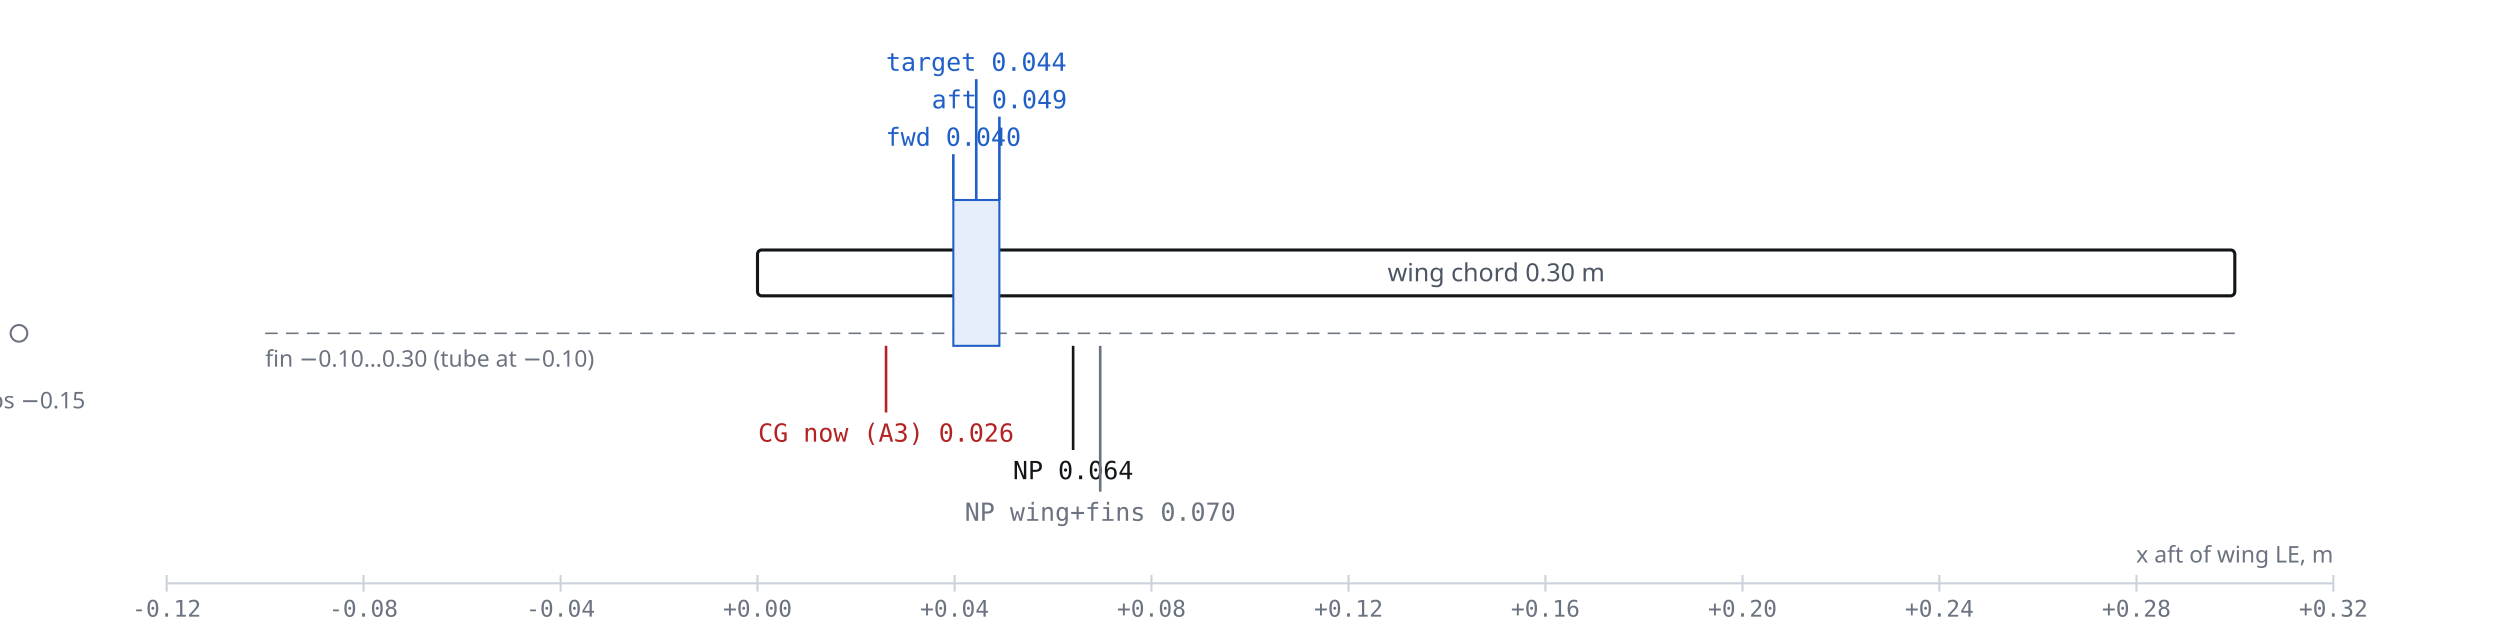
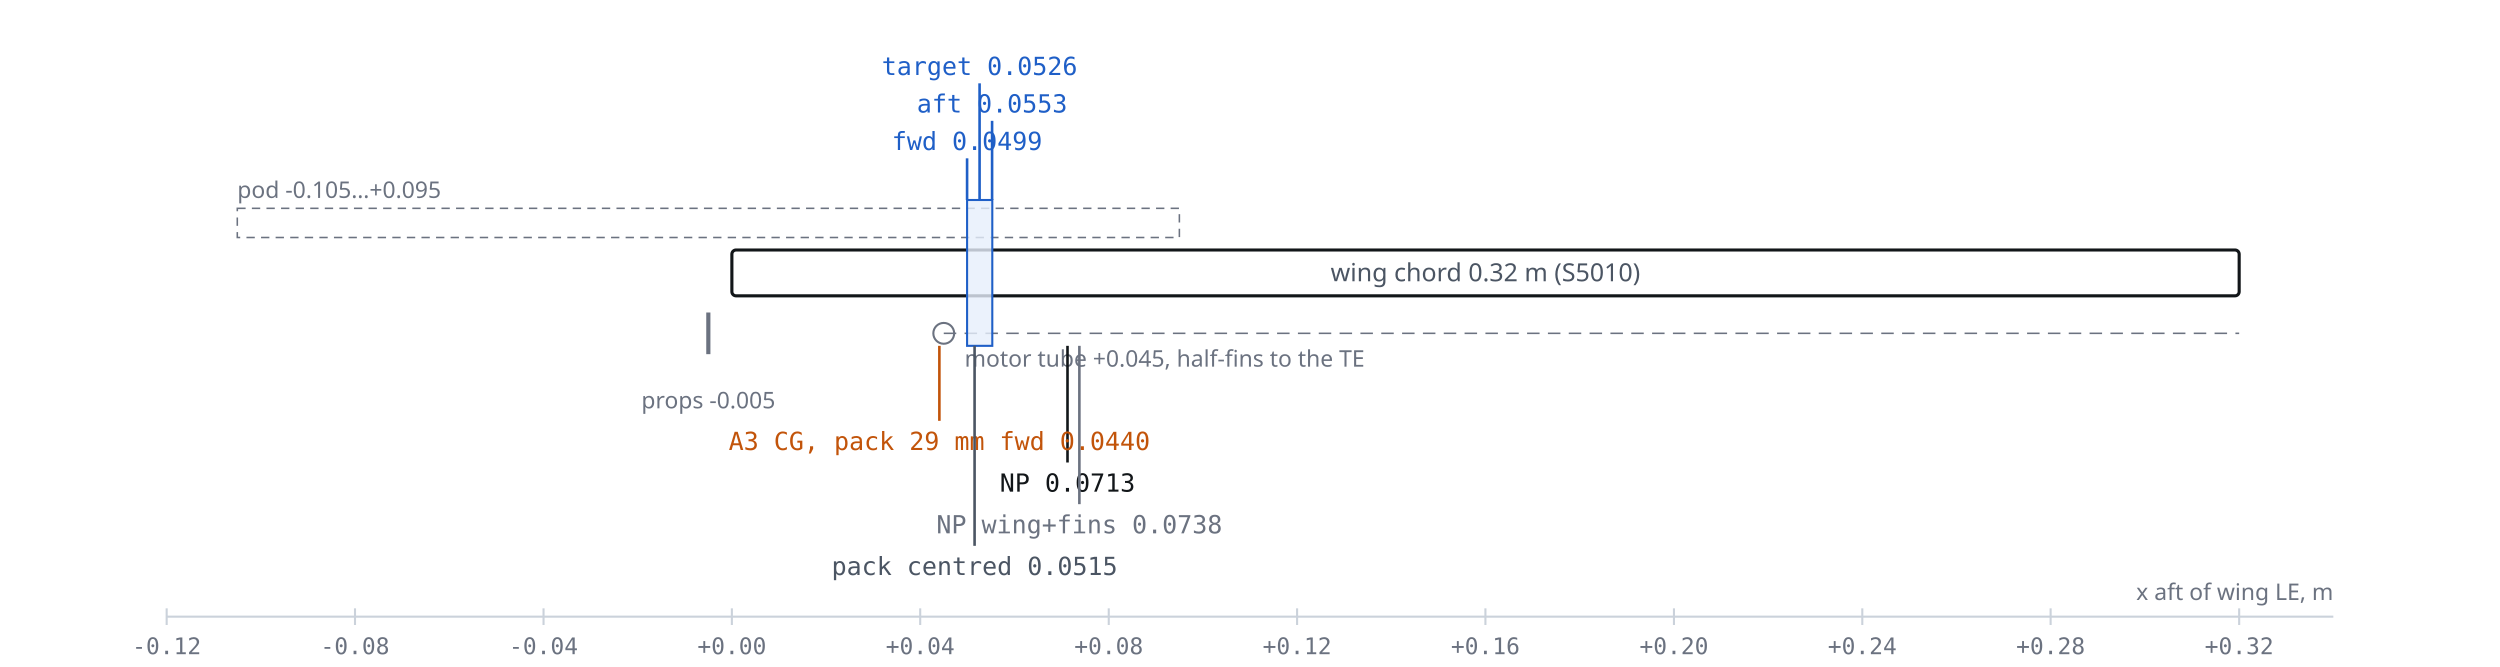
- <svg xmlns="http://www.w3.org/2000/svg" viewBox="0 0 1200 300" font-family="IBM Plex Sans, system-ui">
-   <rect x="363.6" y="120" width="709.1" height="22" fill="none" stroke="#121619" stroke-width="1.5" rx="2" />
-   <text x="718.2" y="135" font-size="12" fill="#4B5563" text-anchor="middle">wing chord 0.30 m</text>
-   <line x1="127.3" y1="160" x2="1072.7" y2="160" stroke="#6B7280" stroke-width="0.75" stroke-dasharray="6 4" />
-   <text x="127.3" y="176" font-size="11" fill="#6B7280">fin −0.10…0.30 (tube at −0.10)</text>
-   <circle cx="9.1" cy="160" r="4" fill="none" stroke="#6B7280" />
-   <text x="9.1" y="196" font-size="11" fill="#6B7280" text-anchor="middle">props −0.15</text>
-   <rect x="457.6" y="96" width="22.1" height="70" fill="#E6EEFB" stroke="#1F5FC7" stroke-width="1" />
-   <line x1="457.6" y1="96" x2="457.6" y2="74" stroke="#1F5FC7" stroke-width="1.25" />
-   <text x="457.6" y="70" font-size="12" fill="#1F5FC7" text-anchor="middle" font-family="IBM Plex Mono, monospace">fwd 0.040</text>
-   <line x1="479.7" y1="96" x2="479.7" y2="56" stroke="#1F5FC7" stroke-width="1.25" />
-   <text x="479.7" y="52" font-size="12" fill="#1F5FC7" text-anchor="middle" font-family="IBM Plex Mono, monospace">aft 0.049</text>
-   <line x1="468.6" y1="96" x2="468.6" y2="38" stroke="#1F5FC7" stroke-width="1.25" />
-   <text x="468.6" y="34" font-size="12" fill="#1F5FC7" text-anchor="middle" font-family="IBM Plex Mono, monospace">target 0.044</text>
-   <line x1="515.1" y1="166" x2="515.1" y2="216" stroke="#121619" stroke-width="1.25" />
-   <text x="515.1" y="230" font-size="12" fill="#121619" text-anchor="middle" font-family="IBM Plex Mono, monospace">NP 0.064</text>
-   <line x1="528.1" y1="166" x2="528.1" y2="236" stroke="#6B7280" stroke-width="1.25" />
-   <text x="528.1" y="250" font-size="12" fill="#6B7280" text-anchor="middle" font-family="IBM Plex Mono, monospace">NP wing+fins 0.070</text>
-   <line x1="425.3" y1="166" x2="425.3" y2="198" stroke="#B42323" stroke-width="1.25" />
-   <text x="425.3" y="212" font-size="12" fill="#B42323" text-anchor="middle" font-family="IBM Plex Mono, monospace">CG now (A3) 0.026</text>
-   <line x1="80" y1="280" x2="1120" y2="280" stroke="#CBD2DB" stroke-width="1" />
-   <line x1="80.0" y1="276" x2="80.0" y2="284" stroke="#CBD2DB" />
-   <text x="80.0" y="296" font-size="11" fill="#6B7280" text-anchor="middle" font-family="IBM Plex Mono, monospace">-0.12</text>
-   <line x1="174.5" y1="276" x2="174.5" y2="284" stroke="#CBD2DB" />
-   <text x="174.5" y="296" font-size="11" fill="#6B7280" text-anchor="middle" font-family="IBM Plex Mono, monospace">-0.08</text>
-   <line x1="269.1" y1="276" x2="269.1" y2="284" stroke="#CBD2DB" />
-   <text x="269.1" y="296" font-size="11" fill="#6B7280" text-anchor="middle" font-family="IBM Plex Mono, monospace">-0.04</text>
-   <line x1="363.6" y1="276" x2="363.6" y2="284" stroke="#CBD2DB" />
-   <text x="363.6" y="296" font-size="11" fill="#6B7280" text-anchor="middle" font-family="IBM Plex Mono, monospace">+0.00</text>
-   <line x1="458.2" y1="276" x2="458.2" y2="284" stroke="#CBD2DB" />
-   <text x="458.2" y="296" font-size="11" fill="#6B7280" text-anchor="middle" font-family="IBM Plex Mono, monospace">+0.04</text>
-   <line x1="552.7" y1="276" x2="552.7" y2="284" stroke="#CBD2DB" />
-   <text x="552.7" y="296" font-size="11" fill="#6B7280" text-anchor="middle" font-family="IBM Plex Mono, monospace">+0.08</text>
-   <line x1="647.3" y1="276" x2="647.3" y2="284" stroke="#CBD2DB" />
-   <text x="647.3" y="296" font-size="11" fill="#6B7280" text-anchor="middle" font-family="IBM Plex Mono, monospace">+0.12</text>
-   <line x1="741.8" y1="276" x2="741.8" y2="284" stroke="#CBD2DB" />
-   <text x="741.8" y="296" font-size="11" fill="#6B7280" text-anchor="middle" font-family="IBM Plex Mono, monospace">+0.16</text>
-   <line x1="836.4" y1="276" x2="836.4" y2="284" stroke="#CBD2DB" />
-   <text x="836.4" y="296" font-size="11" fill="#6B7280" text-anchor="middle" font-family="IBM Plex Mono, monospace">+0.20</text>
-   <line x1="930.9" y1="276" x2="930.9" y2="284" stroke="#CBD2DB" />
-   <text x="930.9" y="296" font-size="11" fill="#6B7280" text-anchor="middle" font-family="IBM Plex Mono, monospace">+0.24</text>
-   <line x1="1025.5" y1="276" x2="1025.5" y2="284" stroke="#CBD2DB" />
-   <text x="1025.5" y="296" font-size="11" fill="#6B7280" text-anchor="middle" font-family="IBM Plex Mono, monospace">+0.28</text>
-   <line x1="1120.0" y1="276" x2="1120.0" y2="284" stroke="#CBD2DB" />
-   <text x="1120.0" y="296" font-size="11" fill="#6B7280" text-anchor="middle" font-family="IBM Plex Mono, monospace">+0.32</text>
-   <text x="1120" y="270" font-size="11" fill="#6B7280" text-anchor="end">x aft of wing LE, m</text>
+ <svg xmlns="http://www.w3.org/2000/svg" viewBox="0 0 1200 320" font-family="IBM Plex Sans, system-ui">
+   <rect x="351.3" y="120" width="723.5" height="22" fill="none" stroke="#121619" stroke-width="1.5" rx="2" />
+   <text x="713.0" y="135" font-size="12" fill="#4B5563" text-anchor="middle">wing chord 0.32 m (S5010)</text>
+   <rect x="113.9" y="100" width="452.2" height="14" fill="none" stroke="#6B7280" stroke-width="0.75" stroke-dasharray="4 3" />
+   <text x="113.9" y="95" font-size="11" fill="#6B7280">pod -0.105…+0.095</text>
+   <line x1="453.0" y1="160" x2="1074.8" y2="160" stroke="#6B7280" stroke-width="0.75" stroke-dasharray="6 4" />
+   <circle cx="453.0" cy="160" r="5" fill="none" stroke="#6B7280" />
+   <text x="463.0" y="176" font-size="11" fill="#6B7280">motor tube +0.045, half-fins to the TE</text>
+   <line x1="340.0" y1="150" x2="340.0" y2="170" stroke="#6B7280" stroke-width="2" />
+   <text x="340.0" y="196" font-size="11" fill="#6B7280" text-anchor="middle">props -0.005</text>
+   <rect x="464.2" y="96" width="12.1" height="70" fill="#E6EEFB" fill-opacity="0.8" stroke="#1F5FC7" stroke-width="1" />
+   <line x1="464.2" y1="96" x2="464.2" y2="76" stroke="#1F5FC7" stroke-width="1.25" />
+   <text x="464.2" y="72" font-size="12" fill="#1F5FC7" text-anchor="middle" font-family="IBM Plex Mono, monospace">fwd 0.0499</text>
+   <line x1="476.2" y1="96" x2="476.2" y2="58" stroke="#1F5FC7" stroke-width="1.25" />
+   <text x="476.2" y="54" font-size="12" fill="#1F5FC7" text-anchor="middle" font-family="IBM Plex Mono, monospace">aft 0.0553</text>
+   <line x1="470.2" y1="96" x2="470.2" y2="40" stroke="#1F5FC7" stroke-width="1.25" />
+   <text x="470.2" y="36" font-size="12" fill="#1F5FC7" text-anchor="middle" font-family="IBM Plex Mono, monospace">target 0.0526</text>
+   <line x1="512.4" y1="166" x2="512.4" y2="222" stroke="#121619" stroke-width="1.25" />
+   <text x="512.4" y="236" font-size="12" fill="#121619" text-anchor="middle" font-family="IBM Plex Mono, monospace">NP 0.0713</text>
+   <line x1="518.1" y1="166" x2="518.1" y2="242" stroke="#6B7280" stroke-width="1.25" />
+   <text x="518.1" y="256" font-size="12" fill="#6B7280" text-anchor="middle" font-family="IBM Plex Mono, monospace">NP wing+fins 0.0738</text>
+   <line x1="450.9" y1="166" x2="450.9" y2="202" stroke="#C2540A" stroke-width="1.25" />
+   <text x="450.9" y="216" font-size="12" fill="#C2540A" text-anchor="middle" font-family="IBM Plex Mono, monospace">A3 CG, pack 29 mm fwd 0.0440</text>
+   <line x1="467.8" y1="166" x2="467.8" y2="262" stroke="#4B5563" stroke-width="1.25" />
+   <text x="467.8" y="276" font-size="12" fill="#4B5563" text-anchor="middle" font-family="IBM Plex Mono, monospace">pack centred 0.0515</text>
+   <line x1="80" y1="296" x2="1120" y2="296" stroke="#CBD2DB" stroke-width="1" />
+   <line x1="80.0" y1="292" x2="80.0" y2="300" stroke="#CBD2DB" />
+   <text x="80.0" y="314" font-size="11" fill="#6B7280" text-anchor="middle" font-family="IBM Plex Mono, monospace">-0.12</text>
+   <line x1="170.4" y1="292" x2="170.4" y2="300" stroke="#CBD2DB" />
+   <text x="170.4" y="314" font-size="11" fill="#6B7280" text-anchor="middle" font-family="IBM Plex Mono, monospace">-0.08</text>
+   <line x1="260.9" y1="292" x2="260.9" y2="300" stroke="#CBD2DB" />
+   <text x="260.9" y="314" font-size="11" fill="#6B7280" text-anchor="middle" font-family="IBM Plex Mono, monospace">-0.04</text>
+   <line x1="351.3" y1="292" x2="351.3" y2="300" stroke="#CBD2DB" />
+   <text x="351.3" y="314" font-size="11" fill="#6B7280" text-anchor="middle" font-family="IBM Plex Mono, monospace">+0.00</text>
+   <line x1="441.7" y1="292" x2="441.7" y2="300" stroke="#CBD2DB" />
+   <text x="441.7" y="314" font-size="11" fill="#6B7280" text-anchor="middle" font-family="IBM Plex Mono, monospace">+0.04</text>
+   <line x1="532.2" y1="292" x2="532.2" y2="300" stroke="#CBD2DB" />
+   <text x="532.2" y="314" font-size="11" fill="#6B7280" text-anchor="middle" font-family="IBM Plex Mono, monospace">+0.08</text>
+   <line x1="622.6" y1="292" x2="622.6" y2="300" stroke="#CBD2DB" />
+   <text x="622.6" y="314" font-size="11" fill="#6B7280" text-anchor="middle" font-family="IBM Plex Mono, monospace">+0.12</text>
+   <line x1="713.0" y1="292" x2="713.0" y2="300" stroke="#CBD2DB" />
+   <text x="713.0" y="314" font-size="11" fill="#6B7280" text-anchor="middle" font-family="IBM Plex Mono, monospace">+0.16</text>
+   <line x1="803.5" y1="292" x2="803.5" y2="300" stroke="#CBD2DB" />
+   <text x="803.5" y="314" font-size="11" fill="#6B7280" text-anchor="middle" font-family="IBM Plex Mono, monospace">+0.20</text>
+   <line x1="893.9" y1="292" x2="893.9" y2="300" stroke="#CBD2DB" />
+   <text x="893.9" y="314" font-size="11" fill="#6B7280" text-anchor="middle" font-family="IBM Plex Mono, monospace">+0.24</text>
+   <line x1="984.3" y1="292" x2="984.3" y2="300" stroke="#CBD2DB" />
+   <text x="984.3" y="314" font-size="11" fill="#6B7280" text-anchor="middle" font-family="IBM Plex Mono, monospace">+0.28</text>
+   <line x1="1074.8" y1="292" x2="1074.8" y2="300" stroke="#CBD2DB" />
+   <text x="1074.8" y="314" font-size="11" fill="#6B7280" text-anchor="middle" font-family="IBM Plex Mono, monospace">+0.32</text>
+   <text x="1120" y="288" font-size="11" fill="#6B7280" text-anchor="end">x aft of wing LE, m</text>
</svg>
